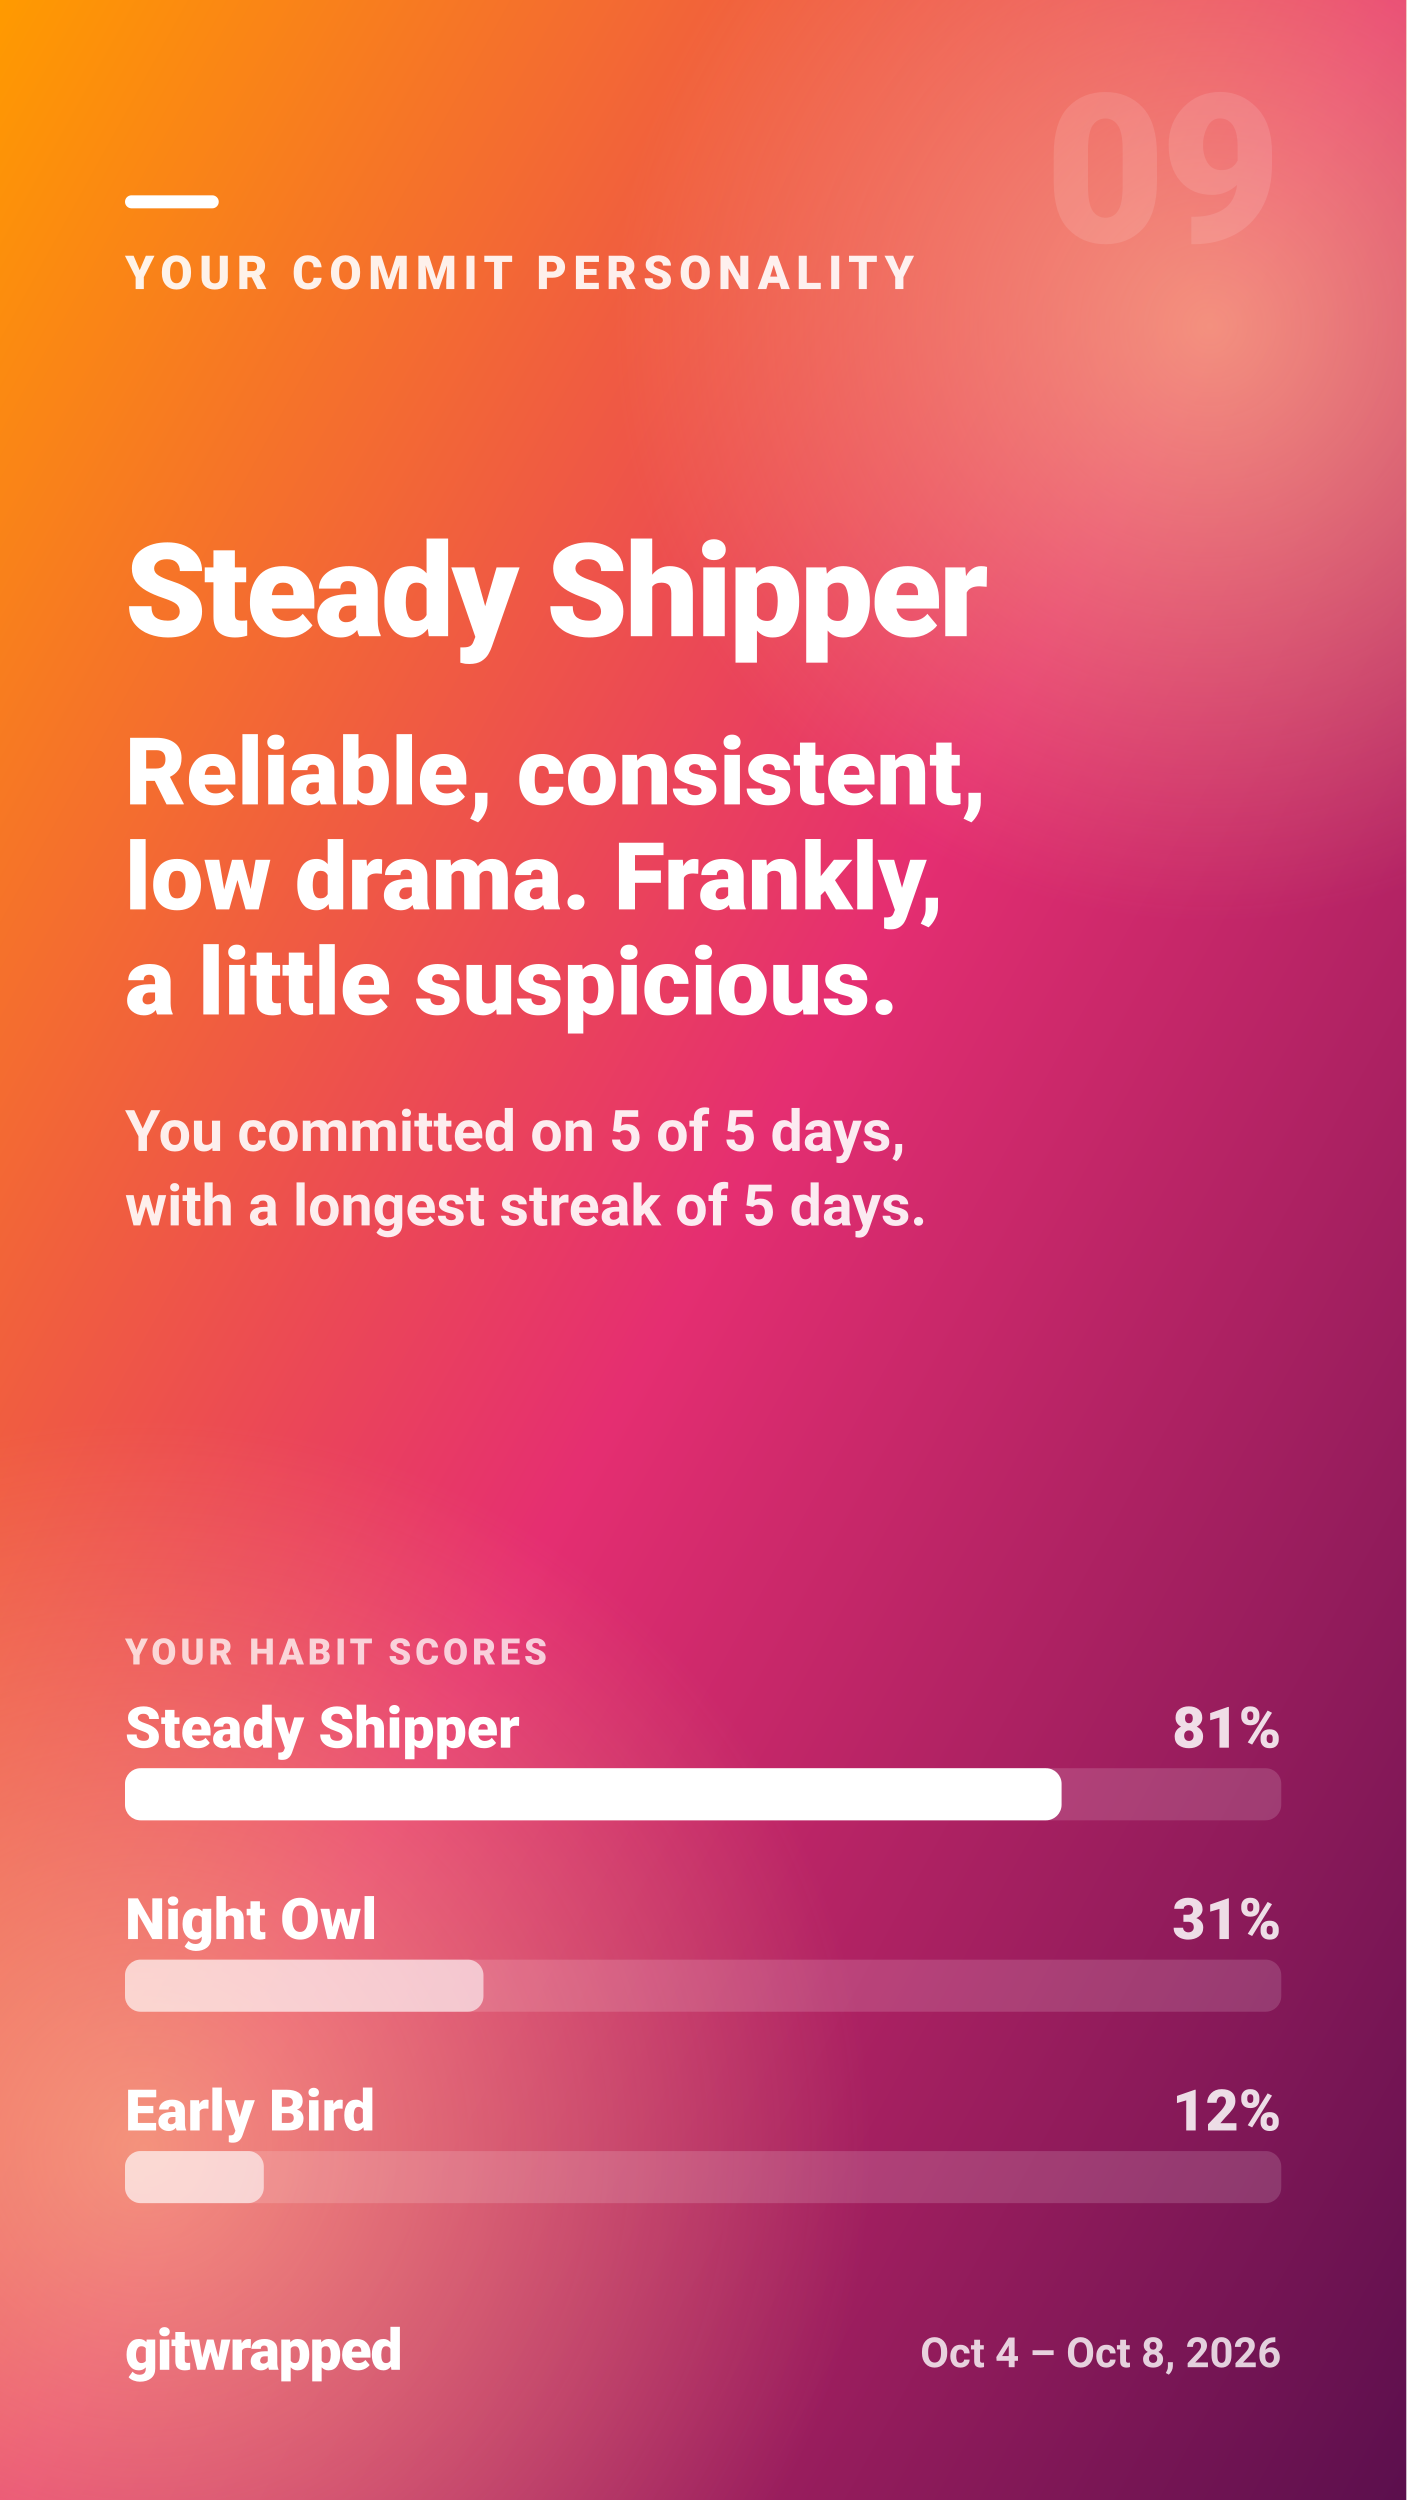
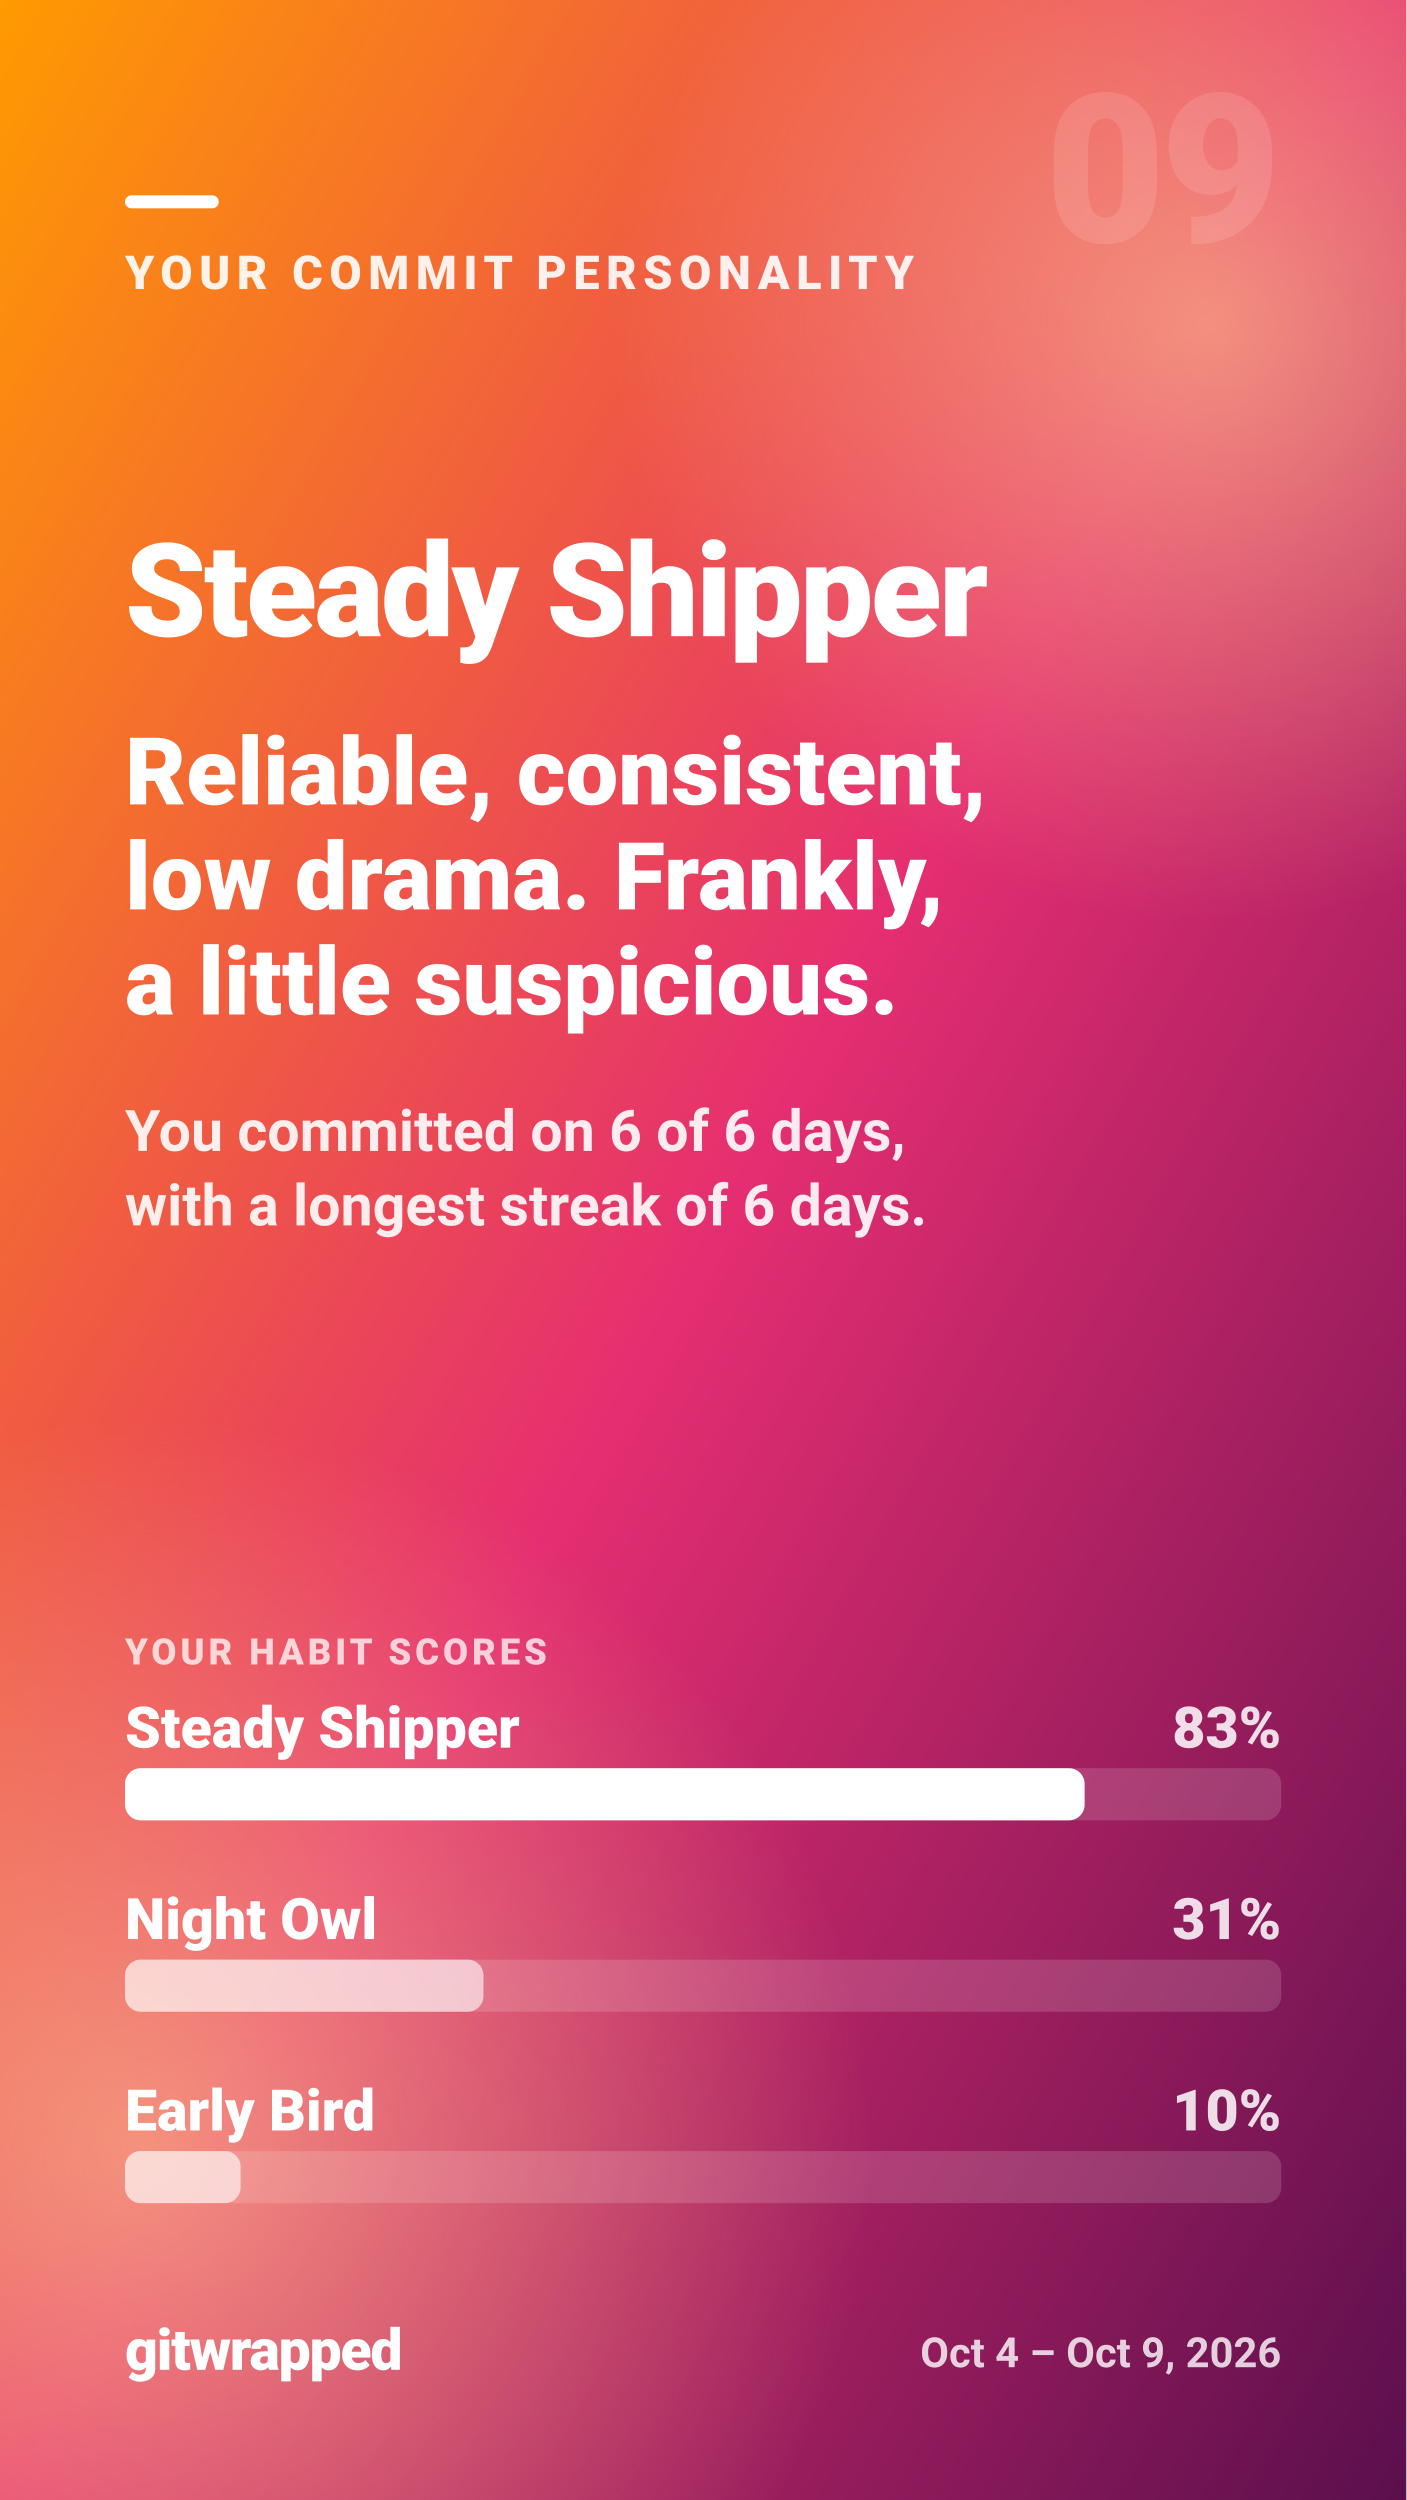
<svg xmlns="http://www.w3.org/2000/svg" width="1080" height="1920" viewBox="0 0 1080 1920" role="img" aria-label="YOUR COMMIT PERSONALITY — Steady Shipper — Reliable, consistent, low drama. Frankly, a little suspicious.">
  <defs>
    <linearGradient id="gw-personality-bg" x1="0" y1="0" x2="1" y2="1">
      <stop offset="0.00" stop-color="#ff9a00" />
      <stop offset="0.50" stop-color="#e52e71" />
      <stop offset="1.00" stop-color="#5b0f4d" />
    </linearGradient>
    <radialGradient id="gw-personality-glow">
      <stop offset="0" stop-color="#ffe08a" stop-opacity="0.55" />
      <stop offset="1" stop-color="#ffe08a" stop-opacity="0" />
    </radialGradient>
  </defs>
  <rect width="1080" height="1920" fill="url(#gw-personality-bg)" />
  <circle cx="930" cy="250" r="460" fill="url(#gw-personality-glow)" />
  <circle cx="110" cy="1650" r="560" fill="url(#gw-personality-glow)" />
  <g fill="#ffffff" font-family="system-ui, -apple-system, 'Segoe UI', Roboto, Helvetica, Arial, sans-serif">
    <text x="984" y="186" font-size="160" font-weight="900" fill-opacity="0.12" text-anchor="end" letter-spacing="-4">09</text>
    <rect x="96" y="150" width="72" height="10" rx="5" fill="#ffffff" />
    <text x="96" y="222" font-size="36" font-weight="800" fill-opacity="0.9" letter-spacing="5">YOUR COMMIT PERSONALITY</text>
    <text x="96" y="488.6" font-size="100" font-weight="900" letter-spacing="-2">Steady Shipper</text>
    <text x="96" y="617.8" font-size="72" font-weight="800">Reliable, consistent,</text>
    <text x="96" y="698.4" font-size="72" font-weight="800">low drama. Frankly,</text>
    <text x="96" y="779.1" font-size="72" font-weight="800">a little suspicious.</text>
-     <text x="96" y="883.9" font-size="44" font-weight="600" fill-opacity="0.9">You committed on 5 of 5 days,</text>
-     <text x="96" y="941.1" font-size="44" font-weight="600" fill-opacity="0.9">with a longest streak of 5 days.</text>
+     <text x="96" y="883.9" font-size="44" font-weight="600" fill-opacity="0.9">You committed on 6 of 6 days,</text>
+     <text x="96" y="941.1" font-size="44" font-weight="600" fill-opacity="0.9">with a longest streak of 6 days.</text>
    <text x="96" y="1278.3" font-size="28" font-weight="800" fill-opacity="0.75" letter-spacing="3">YOUR HABIT SCORES</text>
    <g>
      <text x="96" y="1342.2" font-size="44" font-weight="800">Steady Shipper</text>
-       <text x="984" y="1342.2" font-size="44" font-weight="800" fill-opacity="0.85" text-anchor="end">81%</text>
+       <text x="984" y="1342.2" font-size="44" font-weight="800" fill-opacity="0.85" text-anchor="end">83%</text>
      <rect x="96" y="1358" width="888" height="40" rx="12" fill-opacity="0.15" />
-       <rect x="96" y="1358" width="719.3" height="40" rx="12" />
+       <rect x="96" y="1358" width="737" height="40" rx="12" />
    </g>
    <g>
      <text x="96" y="1489.2" font-size="44" font-weight="800">Night Owl</text>
      <text x="984" y="1489.2" font-size="44" font-weight="800" fill-opacity="0.85" text-anchor="end">31%</text>
      <rect x="96" y="1505" width="888" height="40" rx="12" fill-opacity="0.15" />
      <rect x="96" y="1505" width="275.3" height="40" rx="12" fill-opacity="0.6" />
    </g>
    <g>
      <text x="96" y="1636.2" font-size="44" font-weight="800">Early Bird</text>
-       <text x="984" y="1636.2" font-size="44" font-weight="800" fill-opacity="0.85" text-anchor="end">12%</text>
+       <text x="984" y="1636.2" font-size="44" font-weight="800" fill-opacity="0.85" text-anchor="end">10%</text>
      <rect x="96" y="1652" width="888" height="40" rx="12" fill-opacity="0.15" />
-       <rect x="96" y="1652" width="106.6" height="40" rx="12" fill-opacity="0.6" />
+       <rect x="96" y="1652" width="88.8" height="40" rx="12" fill-opacity="0.6" />
    </g>
    <text x="96" y="1820" font-size="44" font-weight="900" letter-spacing="-1">gitwrapped</text>
-     <text x="984" y="1818" font-size="32" font-weight="600" fill-opacity="0.8" text-anchor="end">Oct 4 – Oct 8, 2026</text>
+     <text x="984" y="1818" font-size="32" font-weight="600" fill-opacity="0.8" text-anchor="end">Oct 4 – Oct 9, 2026</text>
  </g>
</svg>
